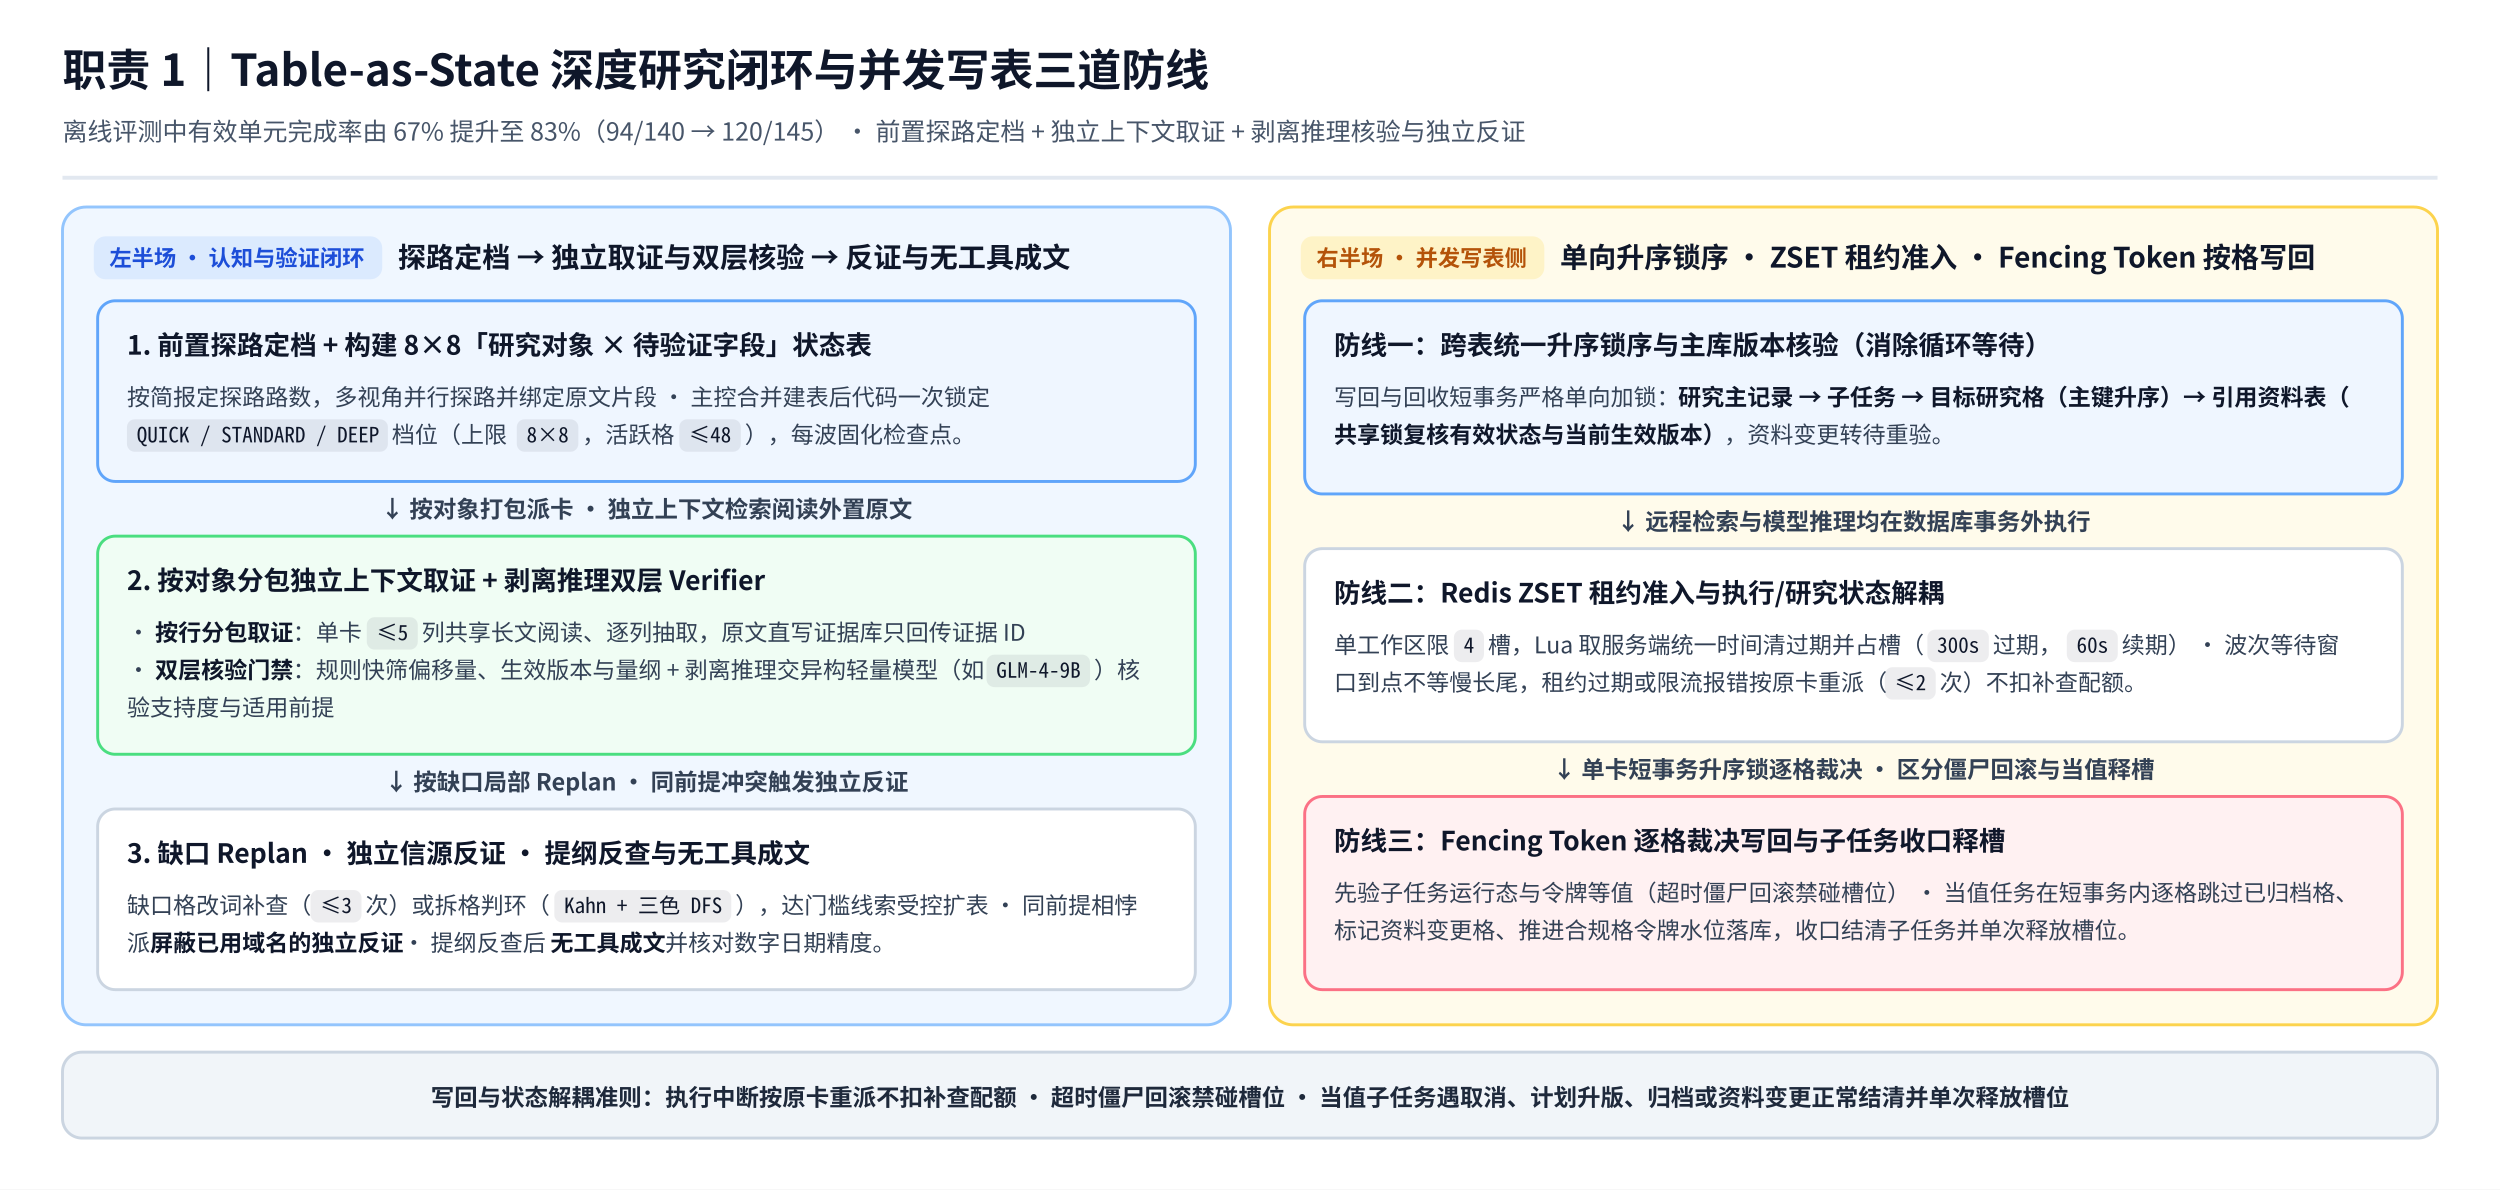
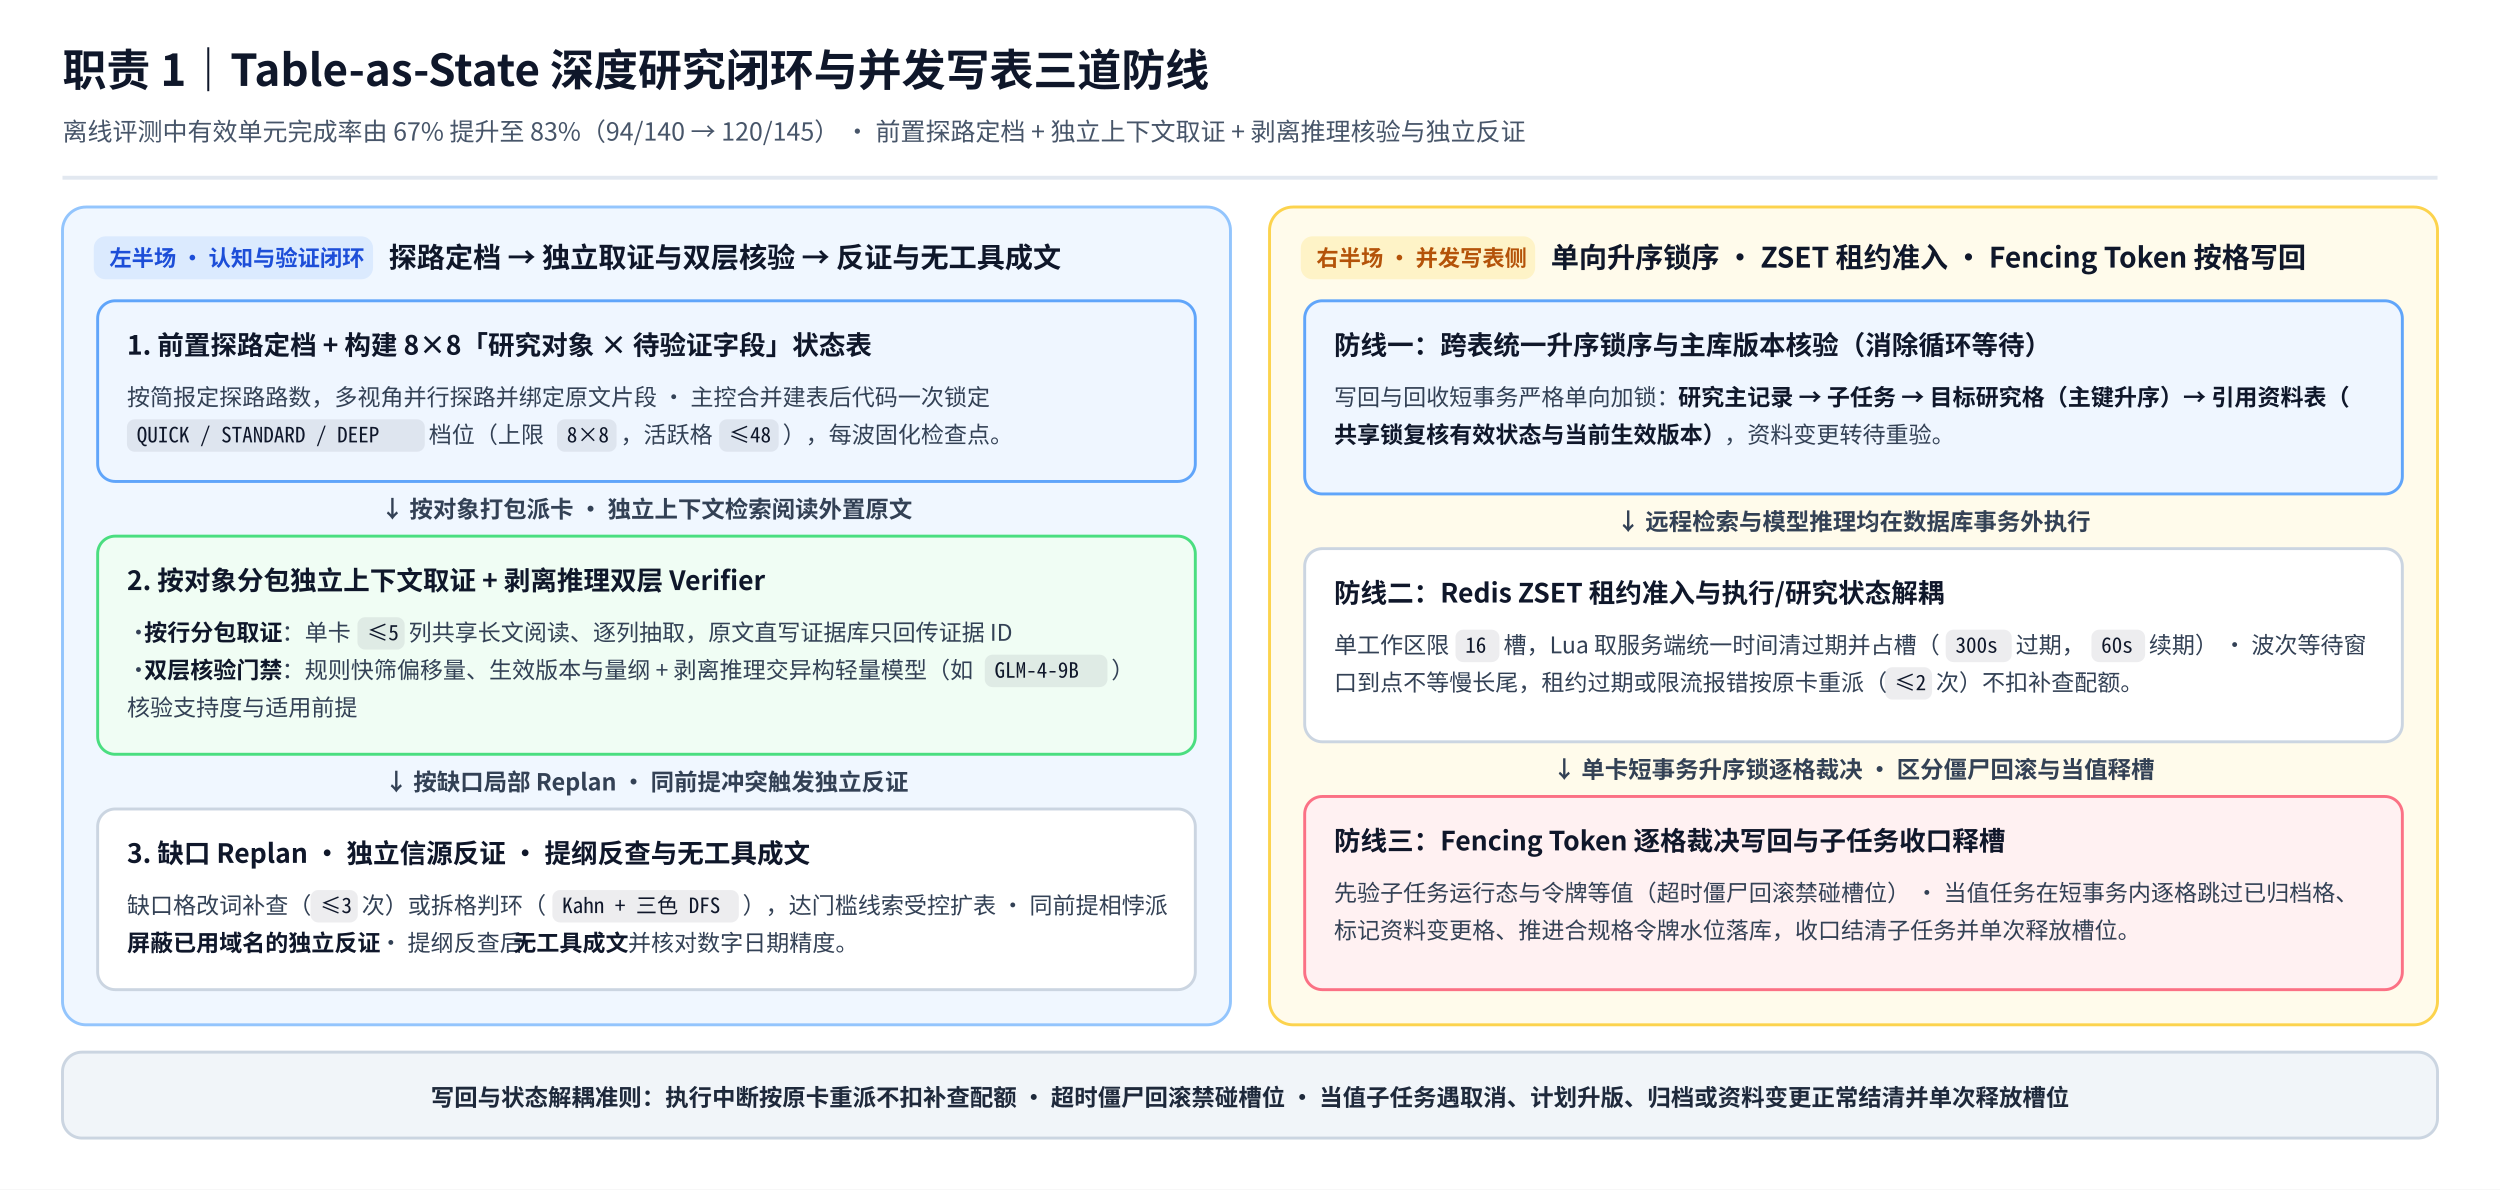
<svg xmlns="http://www.w3.org/2000/svg" width="1280" height="609" viewBox="0 0 1280 609">
  <rect x="0" y="0" width="1280" height="609" fill="#ffffff" />
  <line x1="32.0" y1="91.0" x2="1248.0" y2="91.0" stroke="#e2e8f0" stroke-width="2.0" />
  <rect x="32.0" y="106.0" width="598.0" height="418.7" fill="#f0f7ff" stroke="#93c5fd" stroke-width="1.5" rx="12" ry="12" />
-   <rect x="48.0" y="121.0" width="147.7" height="22.0" fill="#dbeafe" rx="6" ry="6" />
+   <rect x="48.0" y="121.0" width="143.0" height="22.0" fill="#dbeafe" rx="6" ry="6" />
  <rect x="650.0" y="106.0" width="598.0" height="418.7" fill="#fffbeb" stroke="#fcd34d" stroke-width="1.5" rx="12" ry="12" />
-   <rect x="666.0" y="121.0" width="124.7" height="22.0" fill="#fef3c7" rx="6" ry="6" />
+   <rect x="666.0" y="121.0" width="120.0" height="22.0" fill="#fef3c7" rx="6" ry="6" />
  <rect x="50.0" y="154.0" width="562.0" height="92.5" fill="#eff6ff" stroke="#60a5fa" stroke-width="1.5" rx="9" ry="9" />
-   <rect x="65.0" y="214.7" width="133.6" height="16.6" fill="#0f172a" fill-opacity="0.075" rx="4" ry="4" />
-   <rect x="264.6" y="214.7" width="31.5" height="16.6" fill="#0f172a" fill-opacity="0.075" rx="4" ry="4" />
-   <rect x="347.8" y="214.7" width="31.5" height="16.6" fill="#0f172a" fill-opacity="0.075" rx="4" ry="4" />
+   <rect x="65.0" y="214.7" width="152.5" height="16.6" fill="#0f172a" fill-opacity="0.075" rx="4" ry="4" />
+   <rect x="285.2" y="214.7" width="30.5" height="16.6" fill="#0f172a" fill-opacity="0.075" rx="4" ry="4" />
+   <rect x="368.2" y="214.7" width="30.5" height="16.6" fill="#0f172a" fill-opacity="0.075" rx="4" ry="4" />
  <rect x="50.0" y="274.5" width="562.0" height="111.7" fill="#f0fdf4" stroke="#4ade80" stroke-width="1.5" rx="9" ry="9" />
-   <rect x="187.8" y="316.0" width="26.1" height="16.6" fill="#0f172a" fill-opacity="0.075" rx="4" ry="4" />
-   <rect x="505.1" y="335.2" width="53.0" height="16.6" fill="#0f172a" fill-opacity="0.075" rx="4" ry="4" />
+   <rect x="183.0" y="316.0" width="24.2" height="16.6" fill="#0f172a" fill-opacity="0.075" rx="4" ry="4" />
+   <rect x="504.2" y="335.2" width="62.8" height="16.6" fill="#0f172a" fill-opacity="0.075" rx="4" ry="4" />
  <rect x="50.0" y="414.2" width="562.0" height="92.5" fill="#ffffff" stroke="#cbd5e1" stroke-width="1.5" rx="9" ry="9" />
-   <rect x="159.0" y="455.7" width="26.1" height="16.6" fill="#0f172a" fill-opacity="0.075" rx="4" ry="4" />
-   <rect x="283.8" y="455.7" width="90.6" height="16.6" fill="#0f172a" fill-opacity="0.075" rx="4" ry="4" />
+   <rect x="159.0" y="455.7" width="24.2" height="16.6" fill="#0f172a" fill-opacity="0.075" rx="4" ry="4" />
+   <rect x="282.8" y="455.7" width="95.5" height="16.6" fill="#0f172a" fill-opacity="0.075" rx="4" ry="4" />
  <rect x="668.0" y="154.0" width="562.0" height="98.9" fill="#eff6ff" stroke="#60a5fa" stroke-width="1.5" rx="9" ry="9" />
  <rect x="668.0" y="280.9" width="562.0" height="98.9" fill="#ffffff" stroke="#cbd5e1" stroke-width="1.5" rx="9" ry="9" />
-   <rect x="744.4" y="322.4" width="15.4" height="16.6" fill="#0f172a" fill-opacity="0.075" rx="4" ry="4" />
-   <rect x="986.8" y="322.4" width="31.5" height="16.6" fill="#0f172a" fill-opacity="0.075" rx="4" ry="4" />
-   <rect x="1058.2" y="322.4" width="26.1" height="16.6" fill="#0f172a" fill-opacity="0.075" rx="4" ry="4" />
-   <rect x="965.0" y="341.6" width="26.1" height="16.6" fill="#0f172a" fill-opacity="0.075" rx="4" ry="4" />
+   <rect x="745.2" y="322.4" width="22.5" height="16.6" fill="#0f172a" fill-opacity="0.075" rx="4" ry="4" />
+   <rect x="996.2" y="322.4" width="33.8" height="16.6" fill="#0f172a" fill-opacity="0.075" rx="4" ry="4" />
+   <rect x="1070.8" y="322.4" width="27.5" height="16.6" fill="#0f172a" fill-opacity="0.075" rx="4" ry="4" />
+   <rect x="965.0" y="341.6" width="24.2" height="16.6" fill="#0f172a" fill-opacity="0.075" rx="4" ry="4" />
  <rect x="668.0" y="407.8" width="562.0" height="98.9" fill="#fff1f2" stroke="#fb7185" stroke-width="1.5" rx="9" ry="9" />
  <rect x="32.0" y="538.7" width="1216.0" height="44.0" fill="#f1f5f9" stroke="#cbd5e1" stroke-width="1.5" rx="10" ry="10" />
  <text x="32.0" y="44.0" font-family="Noto Sans CJK SC, Noto Sans SC, PingFang SC, Microsoft YaHei, sans-serif" font-size="22.5px" font-weight="800" fill="#0f172a">职责 1｜Table-as-State 深度研究闭环与并发写表三道防线</text>
  <text x="32.0" y="72.0" font-family="Noto Sans CJK SC, Noto Sans SC, PingFang SC, Microsoft YaHei, sans-serif" font-size="12.8px" font-weight="500" fill="#475569">离线评测中有效单元完成率由 67% 提升至 83%（94/140 → 120/145） · 前置探路定档 + 独立上下文取证 + 剥离推理核验与独立反证</text>
  <text x="56.0" y="136.2" font-family="Noto Sans CJK SC, Noto Sans SC, PingFang SC, Microsoft YaHei, sans-serif" font-size="11.4px" font-weight="700" fill="#1d4ed8">左半场 · 认知与验证闭环</text>
-   <text x="203.7" y="137.0" font-family="Noto Sans CJK SC, Noto Sans SC, PingFang SC, Microsoft YaHei, sans-serif" font-size="14.4px" font-weight="700" fill="#0f172a">探路定档 → 独立取证与双层核验 → 反证与无工具成文</text>
+   <text x="199.0" y="137.0" font-family="Noto Sans CJK SC, Noto Sans SC, PingFang SC, Microsoft YaHei, sans-serif" font-size="14.4px" font-weight="700" fill="#0f172a">探路定档 → 独立取证与双层核验 → 反证与无工具成文</text>
  <text x="674.0" y="136.2" font-family="Noto Sans CJK SC, Noto Sans SC, PingFang SC, Microsoft YaHei, sans-serif" font-size="11.4px" font-weight="700" fill="#b45309">右半场 · 并发写表侧</text>
-   <text x="798.7" y="137.0" font-family="Noto Sans CJK SC, Noto Sans SC, PingFang SC, Microsoft YaHei, sans-serif" font-size="14.4px" font-weight="700" fill="#0f172a">单向升序锁序 · ZSET 租约准入 · Fencing Token 按格写回</text>
+   <text x="794.0" y="137.0" font-family="Noto Sans CJK SC, Noto Sans SC, PingFang SC, Microsoft YaHei, sans-serif" font-size="14.4px" font-weight="700" fill="#0f172a">单向升序锁序 · ZSET 租约准入 · Fencing Token 按格写回</text>
  <text x="65.0" y="181.6" font-family="Noto Sans CJK SC, Noto Sans SC, PingFang SC, Microsoft YaHei, sans-serif" font-size="13.6px" font-weight="700" fill="#0f172a">1. 前置探路定档 + 构建 8×8「研究对象 × 待验证字段」状态表</text>
  <text x="65.0" y="207.6" font-family="Noto Sans CJK SC, Noto Sans SC, PingFang SC, Microsoft YaHei, sans-serif" font-size="11.8px" font-weight="400" fill="#334155">按简报定探路路数，多视角并行探路并绑定原文片段 · 主控合并建表后代码一次锁定 </text>
  <text x="70.0" y="226.5" font-family="Noto Sans Mono CJK SC, JetBrains Mono, Consolas, monospace" font-size="10.8px" font-weight="400" fill="#0f172a">QUICK / STANDARD / DEEP</text>
-   <text x="200.6" y="226.8" font-family="Noto Sans CJK SC, Noto Sans SC, PingFang SC, Microsoft YaHei, sans-serif" font-size="11.8px" font-weight="400" fill="#334155"> 档位（上限 </text>
-   <text x="269.6" y="226.5" font-family="Noto Sans Mono CJK SC, JetBrains Mono, Consolas, monospace" font-size="10.8px" font-weight="400" fill="#0f172a">8×8</text>
-   <text x="298.1" y="226.8" font-family="Noto Sans CJK SC, Noto Sans SC, PingFang SC, Microsoft YaHei, sans-serif" font-size="11.8px" font-weight="400" fill="#334155">，活跃格 </text>
-   <text x="352.8" y="226.5" font-family="Noto Sans Mono CJK SC, JetBrains Mono, Consolas, monospace" font-size="10.8px" font-weight="400" fill="#0f172a">≤48</text>
-   <text x="381.3" y="226.8" font-family="Noto Sans CJK SC, Noto Sans SC, PingFang SC, Microsoft YaHei, sans-serif" font-size="11.8px" font-weight="400" fill="#334155">），每波固化检查点。</text>
+   <text x="219.5" y="226.8" font-family="Noto Sans CJK SC, Noto Sans SC, PingFang SC, Microsoft YaHei, sans-serif" font-size="11.8px" font-weight="400" fill="#334155"> 档位（上限 </text>
+   <text x="290.2" y="226.5" font-family="Noto Sans Mono CJK SC, JetBrains Mono, Consolas, monospace" font-size="10.8px" font-weight="400" fill="#0f172a">8×8</text>
+   <text x="317.7" y="226.8" font-family="Noto Sans CJK SC, Noto Sans SC, PingFang SC, Microsoft YaHei, sans-serif" font-size="11.8px" font-weight="400" fill="#334155">，活跃格 </text>
+   <text x="373.2" y="226.5" font-family="Noto Sans Mono CJK SC, JetBrains Mono, Consolas, monospace" font-size="10.8px" font-weight="400" fill="#0f172a">≤48</text>
+   <text x="400.7" y="226.8" font-family="Noto Sans CJK SC, Noto Sans SC, PingFang SC, Microsoft YaHei, sans-serif" font-size="11.8px" font-weight="400" fill="#334155">），每波固化检查点。</text>
  <text x="331.0" y="265.0" font-family="Noto Sans CJK SC, Noto Sans SC, PingFang SC, Microsoft YaHei, sans-serif" font-size="12.0px" font-weight="700" fill="#334155" text-anchor="middle">↓ 按对象打包派卡 · 独立上下文检索阅读外置原文</text>
  <text x="65.0" y="302.1" font-family="Noto Sans CJK SC, Noto Sans SC, PingFang SC, Microsoft YaHei, sans-serif" font-size="13.6px" font-weight="700" fill="#0f172a">2. 按对象分包独立上下文取证 + 剥离推理双层 Verifier</text>
  <text x="65.0" y="328.1" font-family="Noto Sans CJK SC, Noto Sans SC, PingFang SC, Microsoft YaHei, sans-serif" font-size="11.8px" font-weight="400" fill="#334155">• </text>
-   <text x="79.4" y="328.1" font-family="Noto Sans CJK SC, Noto Sans SC, PingFang SC, Microsoft YaHei, sans-serif" font-size="11.8px" font-weight="700" fill="#0f172a">按行分包取证</text>
-   <text x="149.9" y="328.1" font-family="Noto Sans CJK SC, Noto Sans SC, PingFang SC, Microsoft YaHei, sans-serif" font-size="11.8px" font-weight="400" fill="#334155">：单卡 </text>
-   <text x="192.8" y="327.8" font-family="Noto Sans Mono CJK SC, JetBrains Mono, Consolas, monospace" font-size="10.8px" font-weight="400" fill="#0f172a">≤5</text>
-   <text x="215.9" y="328.1" font-family="Noto Sans CJK SC, Noto Sans SC, PingFang SC, Microsoft YaHei, sans-serif" font-size="11.8px" font-weight="400" fill="#334155"> 列共享长文阅读、逐列抽取，原文直写证据库只回传证据 ID</text>
+   <text x="73.8" y="328.1" font-family="Noto Sans CJK SC, Noto Sans SC, PingFang SC, Microsoft YaHei, sans-serif" font-size="11.8px" font-weight="700" fill="#0f172a">按行分包取证</text>
+   <text x="144.2" y="328.1" font-family="Noto Sans CJK SC, Noto Sans SC, PingFang SC, Microsoft YaHei, sans-serif" font-size="11.8px" font-weight="400" fill="#334155">：单卡 </text>
+   <text x="188.0" y="327.8" font-family="Noto Sans Mono CJK SC, JetBrains Mono, Consolas, monospace" font-size="10.8px" font-weight="400" fill="#0f172a">≤5</text>
+   <text x="209.2" y="328.1" font-family="Noto Sans CJK SC, Noto Sans SC, PingFang SC, Microsoft YaHei, sans-serif" font-size="11.8px" font-weight="400" fill="#334155"> 列共享长文阅读、逐列抽取，原文直写证据库只回传证据 ID</text>
  <text x="65.0" y="347.3" font-family="Noto Sans CJK SC, Noto Sans SC, PingFang SC, Microsoft YaHei, sans-serif" font-size="11.8px" font-weight="400" fill="#334155">• </text>
-   <text x="79.4" y="347.3" font-family="Noto Sans CJK SC, Noto Sans SC, PingFang SC, Microsoft YaHei, sans-serif" font-size="11.8px" font-weight="700" fill="#0f172a">双层核验门禁</text>
-   <text x="149.9" y="347.3" font-family="Noto Sans CJK SC, Noto Sans SC, PingFang SC, Microsoft YaHei, sans-serif" font-size="11.8px" font-weight="400" fill="#334155">：规则快筛偏移量、生效版本与量纲 + 剥离推理交异构轻量模型（如 </text>
-   <text x="510.1" y="347.0" font-family="Noto Sans Mono CJK SC, JetBrains Mono, Consolas, monospace" font-size="10.8px" font-weight="400" fill="#0f172a">GLM-4-9B</text>
-   <text x="560.1" y="347.3" font-family="Noto Sans CJK SC, Noto Sans SC, PingFang SC, Microsoft YaHei, sans-serif" font-size="11.8px" font-weight="400" fill="#334155">）核</text>
-   <text x="65.0" y="366.5" font-family="Noto Sans CJK SC, Noto Sans SC, PingFang SC, Microsoft YaHei, sans-serif" font-size="11.8px" font-weight="400" fill="#334155">验支持度与适用前提</text>
+   <text x="73.8" y="347.3" font-family="Noto Sans CJK SC, Noto Sans SC, PingFang SC, Microsoft YaHei, sans-serif" font-size="11.8px" font-weight="700" fill="#0f172a">双层核验门禁</text>
+   <text x="144.2" y="347.3" font-family="Noto Sans CJK SC, Noto Sans SC, PingFang SC, Microsoft YaHei, sans-serif" font-size="11.8px" font-weight="400" fill="#334155">：规则快筛偏移量、生效版本与量纲 + 剥离推理交异构轻量模型（如 </text>
+   <text x="509.2" y="347.0" font-family="Noto Sans Mono CJK SC, JetBrains Mono, Consolas, monospace" font-size="10.8px" font-weight="400" fill="#0f172a">GLM-4-9B</text>
+   <text x="569.0" y="347.3" font-family="Noto Sans CJK SC, Noto Sans SC, PingFang SC, Microsoft YaHei, sans-serif" font-size="11.8px" font-weight="400" fill="#334155">）</text>
+   <text x="65.0" y="366.5" font-family="Noto Sans CJK SC, Noto Sans SC, PingFang SC, Microsoft YaHei, sans-serif" font-size="11.8px" font-weight="400" fill="#334155">核验支持度与适用前提</text>
  <text x="331.0" y="404.7" font-family="Noto Sans CJK SC, Noto Sans SC, PingFang SC, Microsoft YaHei, sans-serif" font-size="12.0px" font-weight="700" fill="#334155" text-anchor="middle">↓ 按缺口局部 Replan · 同前提冲突触发独立反证</text>
  <text x="65.0" y="441.8" font-family="Noto Sans CJK SC, Noto Sans SC, PingFang SC, Microsoft YaHei, sans-serif" font-size="13.6px" font-weight="700" fill="#0f172a">3. 缺口 Replan · 独立信源反证 · 提纲反查与无工具成文</text>
  <text x="65.0" y="467.8" font-family="Noto Sans CJK SC, Noto Sans SC, PingFang SC, Microsoft YaHei, sans-serif" font-size="11.8px" font-weight="400" fill="#334155">缺口格改词补查（</text>
  <text x="164.0" y="467.5" font-family="Noto Sans Mono CJK SC, JetBrains Mono, Consolas, monospace" font-size="10.8px" font-weight="400" fill="#0f172a">≤3</text>
-   <text x="187.1" y="467.8" font-family="Noto Sans CJK SC, Noto Sans SC, PingFang SC, Microsoft YaHei, sans-serif" font-size="11.8px" font-weight="400" fill="#334155"> 次）或拆格判环（</text>
-   <text x="288.8" y="467.5" font-family="Noto Sans Mono CJK SC, JetBrains Mono, Consolas, monospace" font-size="10.8px" font-weight="400" fill="#0f172a">Kahn + 三色 DFS</text>
-   <text x="376.4" y="467.8" font-family="Noto Sans CJK SC, Noto Sans SC, PingFang SC, Microsoft YaHei, sans-serif" font-size="11.8px" font-weight="400" fill="#334155">），达门槛线索受控扩表 · 同前提相悖</text>
-   <text x="65.0" y="487.0" font-family="Noto Sans CJK SC, Noto Sans SC, PingFang SC, Microsoft YaHei, sans-serif" font-size="11.8px" font-weight="400" fill="#334155">派</text>
-   <text x="76.8" y="487.0" font-family="Noto Sans CJK SC, Noto Sans SC, PingFang SC, Microsoft YaHei, sans-serif" font-size="11.8px" font-weight="700" fill="#0f172a">屏蔽已用域名的独立反证</text>
-   <text x="206.0" y="487.0" font-family="Noto Sans CJK SC, Noto Sans SC, PingFang SC, Microsoft YaHei, sans-serif" font-size="11.8px" font-weight="400" fill="#334155"> · 提纲反查后</text>
-   <text x="281.8" y="487.0" font-family="Noto Sans CJK SC, Noto Sans SC, PingFang SC, Microsoft YaHei, sans-serif" font-size="11.8px" font-weight="700" fill="#0f172a">无工具成文</text>
-   <text x="340.5" y="487.0" font-family="Noto Sans CJK SC, Noto Sans SC, PingFang SC, Microsoft YaHei, sans-serif" font-size="11.8px" font-weight="400" fill="#334155">并核对数字日期精度。</text>
+   <text x="185.2" y="467.8" font-family="Noto Sans CJK SC, Noto Sans SC, PingFang SC, Microsoft YaHei, sans-serif" font-size="11.8px" font-weight="400" fill="#334155"> 次）或拆格判环（</text>
+   <text x="287.8" y="467.5" font-family="Noto Sans Mono CJK SC, JetBrains Mono, Consolas, monospace" font-size="10.8px" font-weight="400" fill="#0f172a">Kahn + 三色 DFS</text>
+   <text x="380.2" y="467.8" font-family="Noto Sans CJK SC, Noto Sans SC, PingFang SC, Microsoft YaHei, sans-serif" font-size="11.8px" font-weight="400" fill="#334155">），达门槛线索受控扩表 · 同前提相悖派</text>
+   <text x="65.0" y="487.0" font-family="Noto Sans CJK SC, Noto Sans SC, PingFang SC, Microsoft YaHei, sans-serif" font-size="11.8px" font-weight="700" fill="#0f172a">屏蔽已用域名的独立反证</text>
+   <text x="194.2" y="487.0" font-family="Noto Sans CJK SC, Noto Sans SC, PingFang SC, Microsoft YaHei, sans-serif" font-size="11.8px" font-weight="400" fill="#334155"> · 提纲反查后</text>
+   <text x="262.8" y="487.0" font-family="Noto Sans CJK SC, Noto Sans SC, PingFang SC, Microsoft YaHei, sans-serif" font-size="11.8px" font-weight="700" fill="#0f172a">无工具成文</text>
+   <text x="321.5" y="487.0" font-family="Noto Sans CJK SC, Noto Sans SC, PingFang SC, Microsoft YaHei, sans-serif" font-size="11.8px" font-weight="400" fill="#334155">并核对数字日期精度。</text>
  <text x="683.0" y="181.6" font-family="Noto Sans CJK SC, Noto Sans SC, PingFang SC, Microsoft YaHei, sans-serif" font-size="13.6px" font-weight="700" fill="#0f172a">防线一：跨表统一升序锁序与主库版本核验（消除循环等待）</text>
  <text x="683.0" y="207.6" font-family="Noto Sans CJK SC, Noto Sans SC, PingFang SC, Microsoft YaHei, sans-serif" font-size="11.8px" font-weight="400" fill="#334155">写回与回收短事务严格单向加锁：</text>
  <text x="859.2" y="207.6" font-family="Noto Sans CJK SC, Noto Sans SC, PingFang SC, Microsoft YaHei, sans-serif" font-size="11.8px" font-weight="700" fill="#0f172a">研究主记录 → 子任务 → 目标研究格（主键升序）→ 引用资料表（</text>
  <text x="683.0" y="226.8" font-family="Noto Sans CJK SC, Noto Sans SC, PingFang SC, Microsoft YaHei, sans-serif" font-size="11.8px" font-weight="700" fill="#0f172a">共享锁复核有效状态与当前生效版本）</text>
  <text x="882.8" y="226.8" font-family="Noto Sans CJK SC, Noto Sans SC, PingFang SC, Microsoft YaHei, sans-serif" font-size="11.8px" font-weight="400" fill="#334155">，资料变更转待重验。</text>
  <text x="949.0" y="271.4" font-family="Noto Sans CJK SC, Noto Sans SC, PingFang SC, Microsoft YaHei, sans-serif" font-size="12.0px" font-weight="700" fill="#334155" text-anchor="middle">↓ 远程检索与模型推理均在数据库事务外执行</text>
  <text x="683.0" y="308.5" font-family="Noto Sans CJK SC, Noto Sans SC, PingFang SC, Microsoft YaHei, sans-serif" font-size="13.6px" font-weight="700" fill="#0f172a">防线二：Redis ZSET 租约准入与执行/研究状态解耦</text>
  <text x="683.0" y="334.5" font-family="Noto Sans CJK SC, Noto Sans SC, PingFang SC, Microsoft YaHei, sans-serif" font-size="11.8px" font-weight="400" fill="#334155">单工作区限 </text>
-   <text x="749.4" y="334.2" font-family="Noto Sans Mono CJK SC, JetBrains Mono, Consolas, monospace" font-size="10.8px" font-weight="400" fill="#0f172a">4</text>
-   <text x="761.8" y="334.5" font-family="Noto Sans CJK SC, Noto Sans SC, PingFang SC, Microsoft YaHei, sans-serif" font-size="11.8px" font-weight="400" fill="#334155"> 槽，Lua 取服务端统一时间清过期并占槽（</text>
-   <text x="991.8" y="334.2" font-family="Noto Sans Mono CJK SC, JetBrains Mono, Consolas, monospace" font-size="10.8px" font-weight="400" fill="#0f172a">300s</text>
-   <text x="1020.3" y="334.5" font-family="Noto Sans CJK SC, Noto Sans SC, PingFang SC, Microsoft YaHei, sans-serif" font-size="11.8px" font-weight="400" fill="#334155"> 过期，</text>
-   <text x="1063.2" y="334.2" font-family="Noto Sans Mono CJK SC, JetBrains Mono, Consolas, monospace" font-size="10.8px" font-weight="400" fill="#0f172a">60s</text>
-   <text x="1086.3" y="334.5" font-family="Noto Sans CJK SC, Noto Sans SC, PingFang SC, Microsoft YaHei, sans-serif" font-size="11.8px" font-weight="400" fill="#334155"> 续期） · 波次等待窗</text>
+   <text x="750.2" y="334.2" font-family="Noto Sans Mono CJK SC, JetBrains Mono, Consolas, monospace" font-size="10.8px" font-weight="400" fill="#0f172a">16</text>
+   <text x="769.8" y="334.5" font-family="Noto Sans CJK SC, Noto Sans SC, PingFang SC, Microsoft YaHei, sans-serif" font-size="11.8px" font-weight="400" fill="#334155"> 槽，Lua 取服务端统一时间清过期并占槽（</text>
+   <text x="1001.2" y="334.2" font-family="Noto Sans Mono CJK SC, JetBrains Mono, Consolas, monospace" font-size="10.8px" font-weight="400" fill="#0f172a">300s</text>
+   <text x="1032.0" y="334.5" font-family="Noto Sans CJK SC, Noto Sans SC, PingFang SC, Microsoft YaHei, sans-serif" font-size="11.8px" font-weight="400" fill="#334155"> 过期，</text>
+   <text x="1075.8" y="334.2" font-family="Noto Sans Mono CJK SC, JetBrains Mono, Consolas, monospace" font-size="10.8px" font-weight="400" fill="#0f172a">60s</text>
+   <text x="1100.2" y="334.5" font-family="Noto Sans CJK SC, Noto Sans SC, PingFang SC, Microsoft YaHei, sans-serif" font-size="11.8px" font-weight="400" fill="#334155"> 续期） · 波次等待窗</text>
  <text x="683.0" y="353.7" font-family="Noto Sans CJK SC, Noto Sans SC, PingFang SC, Microsoft YaHei, sans-serif" font-size="11.8px" font-weight="400" fill="#334155">口到点不等慢长尾，租约过期或限流报错按原卡重派（</text>
  <text x="970.0" y="353.4" font-family="Noto Sans Mono CJK SC, JetBrains Mono, Consolas, monospace" font-size="10.8px" font-weight="400" fill="#0f172a">≤2</text>
-   <text x="993.1" y="353.7" font-family="Noto Sans CJK SC, Noto Sans SC, PingFang SC, Microsoft YaHei, sans-serif" font-size="11.8px" font-weight="400" fill="#334155"> 次）不扣补查配额。</text>
+   <text x="991.2" y="353.7" font-family="Noto Sans CJK SC, Noto Sans SC, PingFang SC, Microsoft YaHei, sans-serif" font-size="11.8px" font-weight="400" fill="#334155"> 次）不扣补查配额。</text>
  <text x="949.0" y="398.3" font-family="Noto Sans CJK SC, Noto Sans SC, PingFang SC, Microsoft YaHei, sans-serif" font-size="12.0px" font-weight="700" fill="#334155" text-anchor="middle">↓ 单卡短事务升序锁逐格裁决 · 区分僵尸回滚与当值释槽</text>
  <text x="683.0" y="435.4" font-family="Noto Sans CJK SC, Noto Sans SC, PingFang SC, Microsoft YaHei, sans-serif" font-size="13.6px" font-weight="700" fill="#0f172a">防线三：Fencing Token 逐格裁决写回与子任务收口释槽</text>
  <text x="683.0" y="461.4" font-family="Noto Sans CJK SC, Noto Sans SC, PingFang SC, Microsoft YaHei, sans-serif" font-size="11.8px" font-weight="400" fill="#334155">先验子任务运行态与令牌等值（超时僵尸回滚禁碰槽位） · 当值任务在短事务内逐格跳过已归档格、</text>
  <text x="683.0" y="480.6" font-family="Noto Sans CJK SC, Noto Sans SC, PingFang SC, Microsoft YaHei, sans-serif" font-size="11.8px" font-weight="400" fill="#334155">标记资料变更格、推进合规格令牌水位落库，收口结清子任务并单次释放槽位。</text>
  <text x="640.0" y="566.2" font-family="Noto Sans CJK SC, Noto Sans SC, PingFang SC, Microsoft YaHei, sans-serif" font-size="12.0px" font-weight="700" fill="#1e293b" text-anchor="middle">写回与状态解耦准则：执行中断按原卡重派不扣补查配额 · 超时僵尸回滚禁碰槽位 · 当值子任务遇取消、计划升版、归档或资料变更正常结清并单次释放槽位</text>
</svg>
